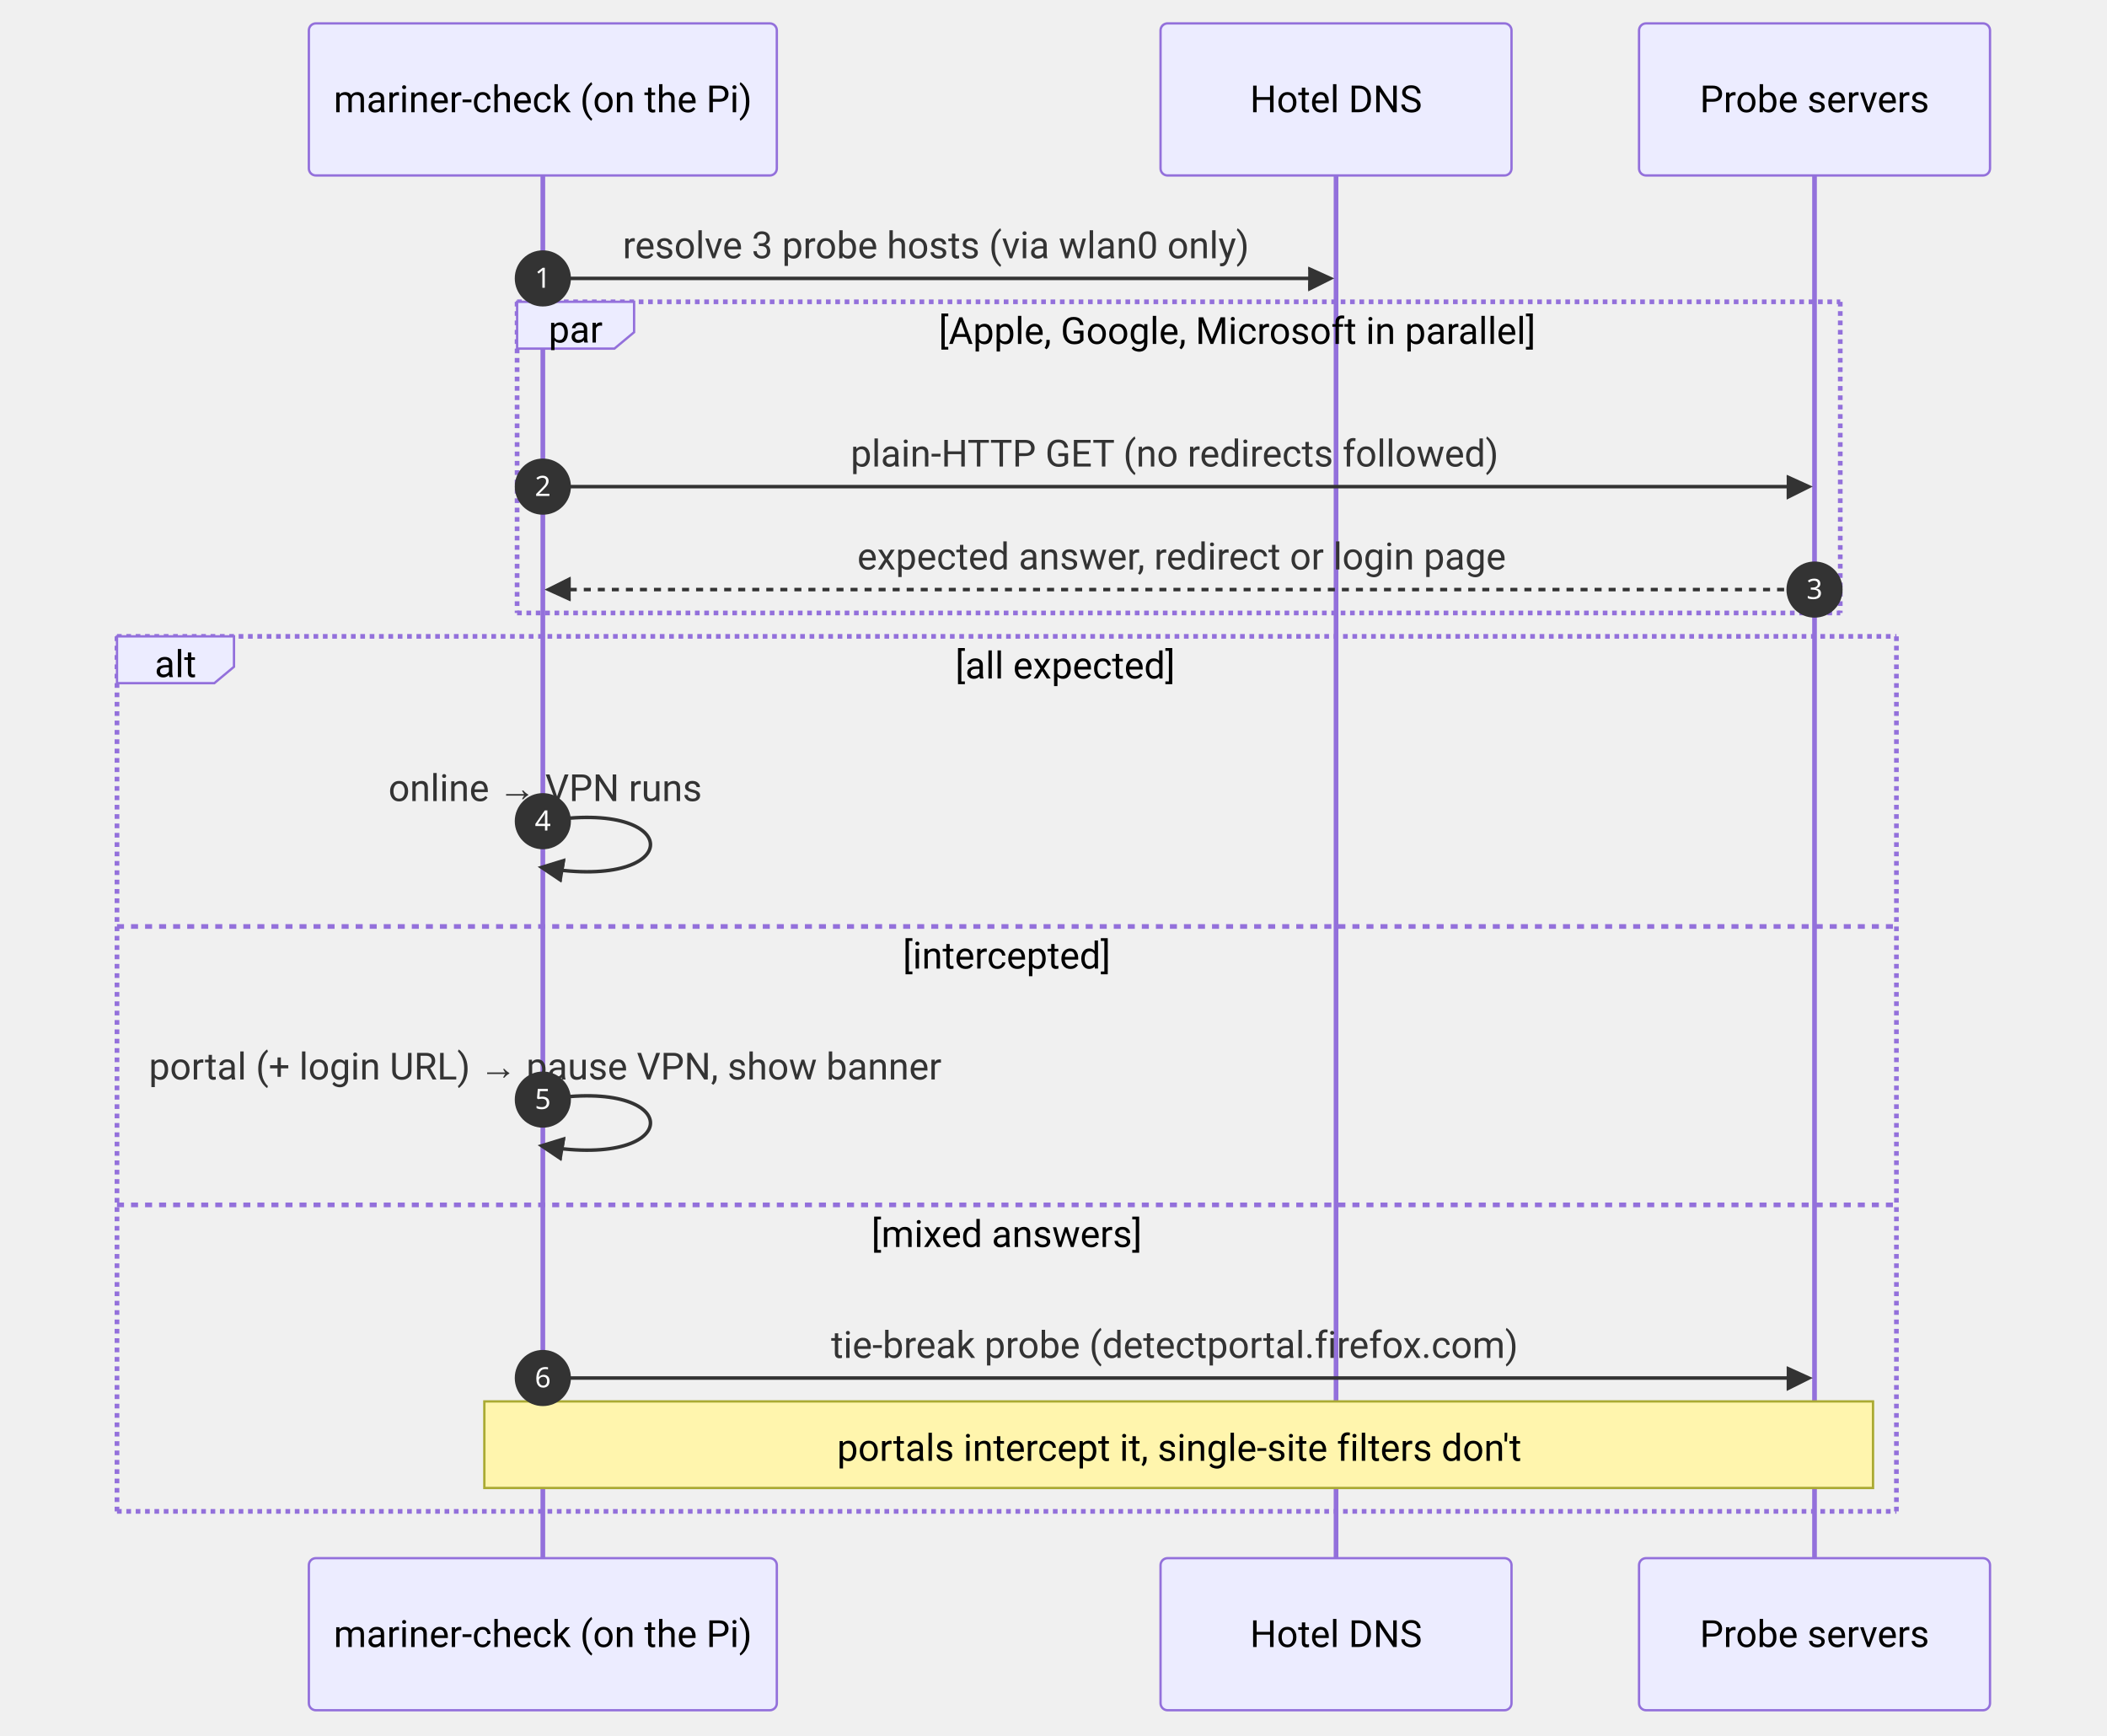
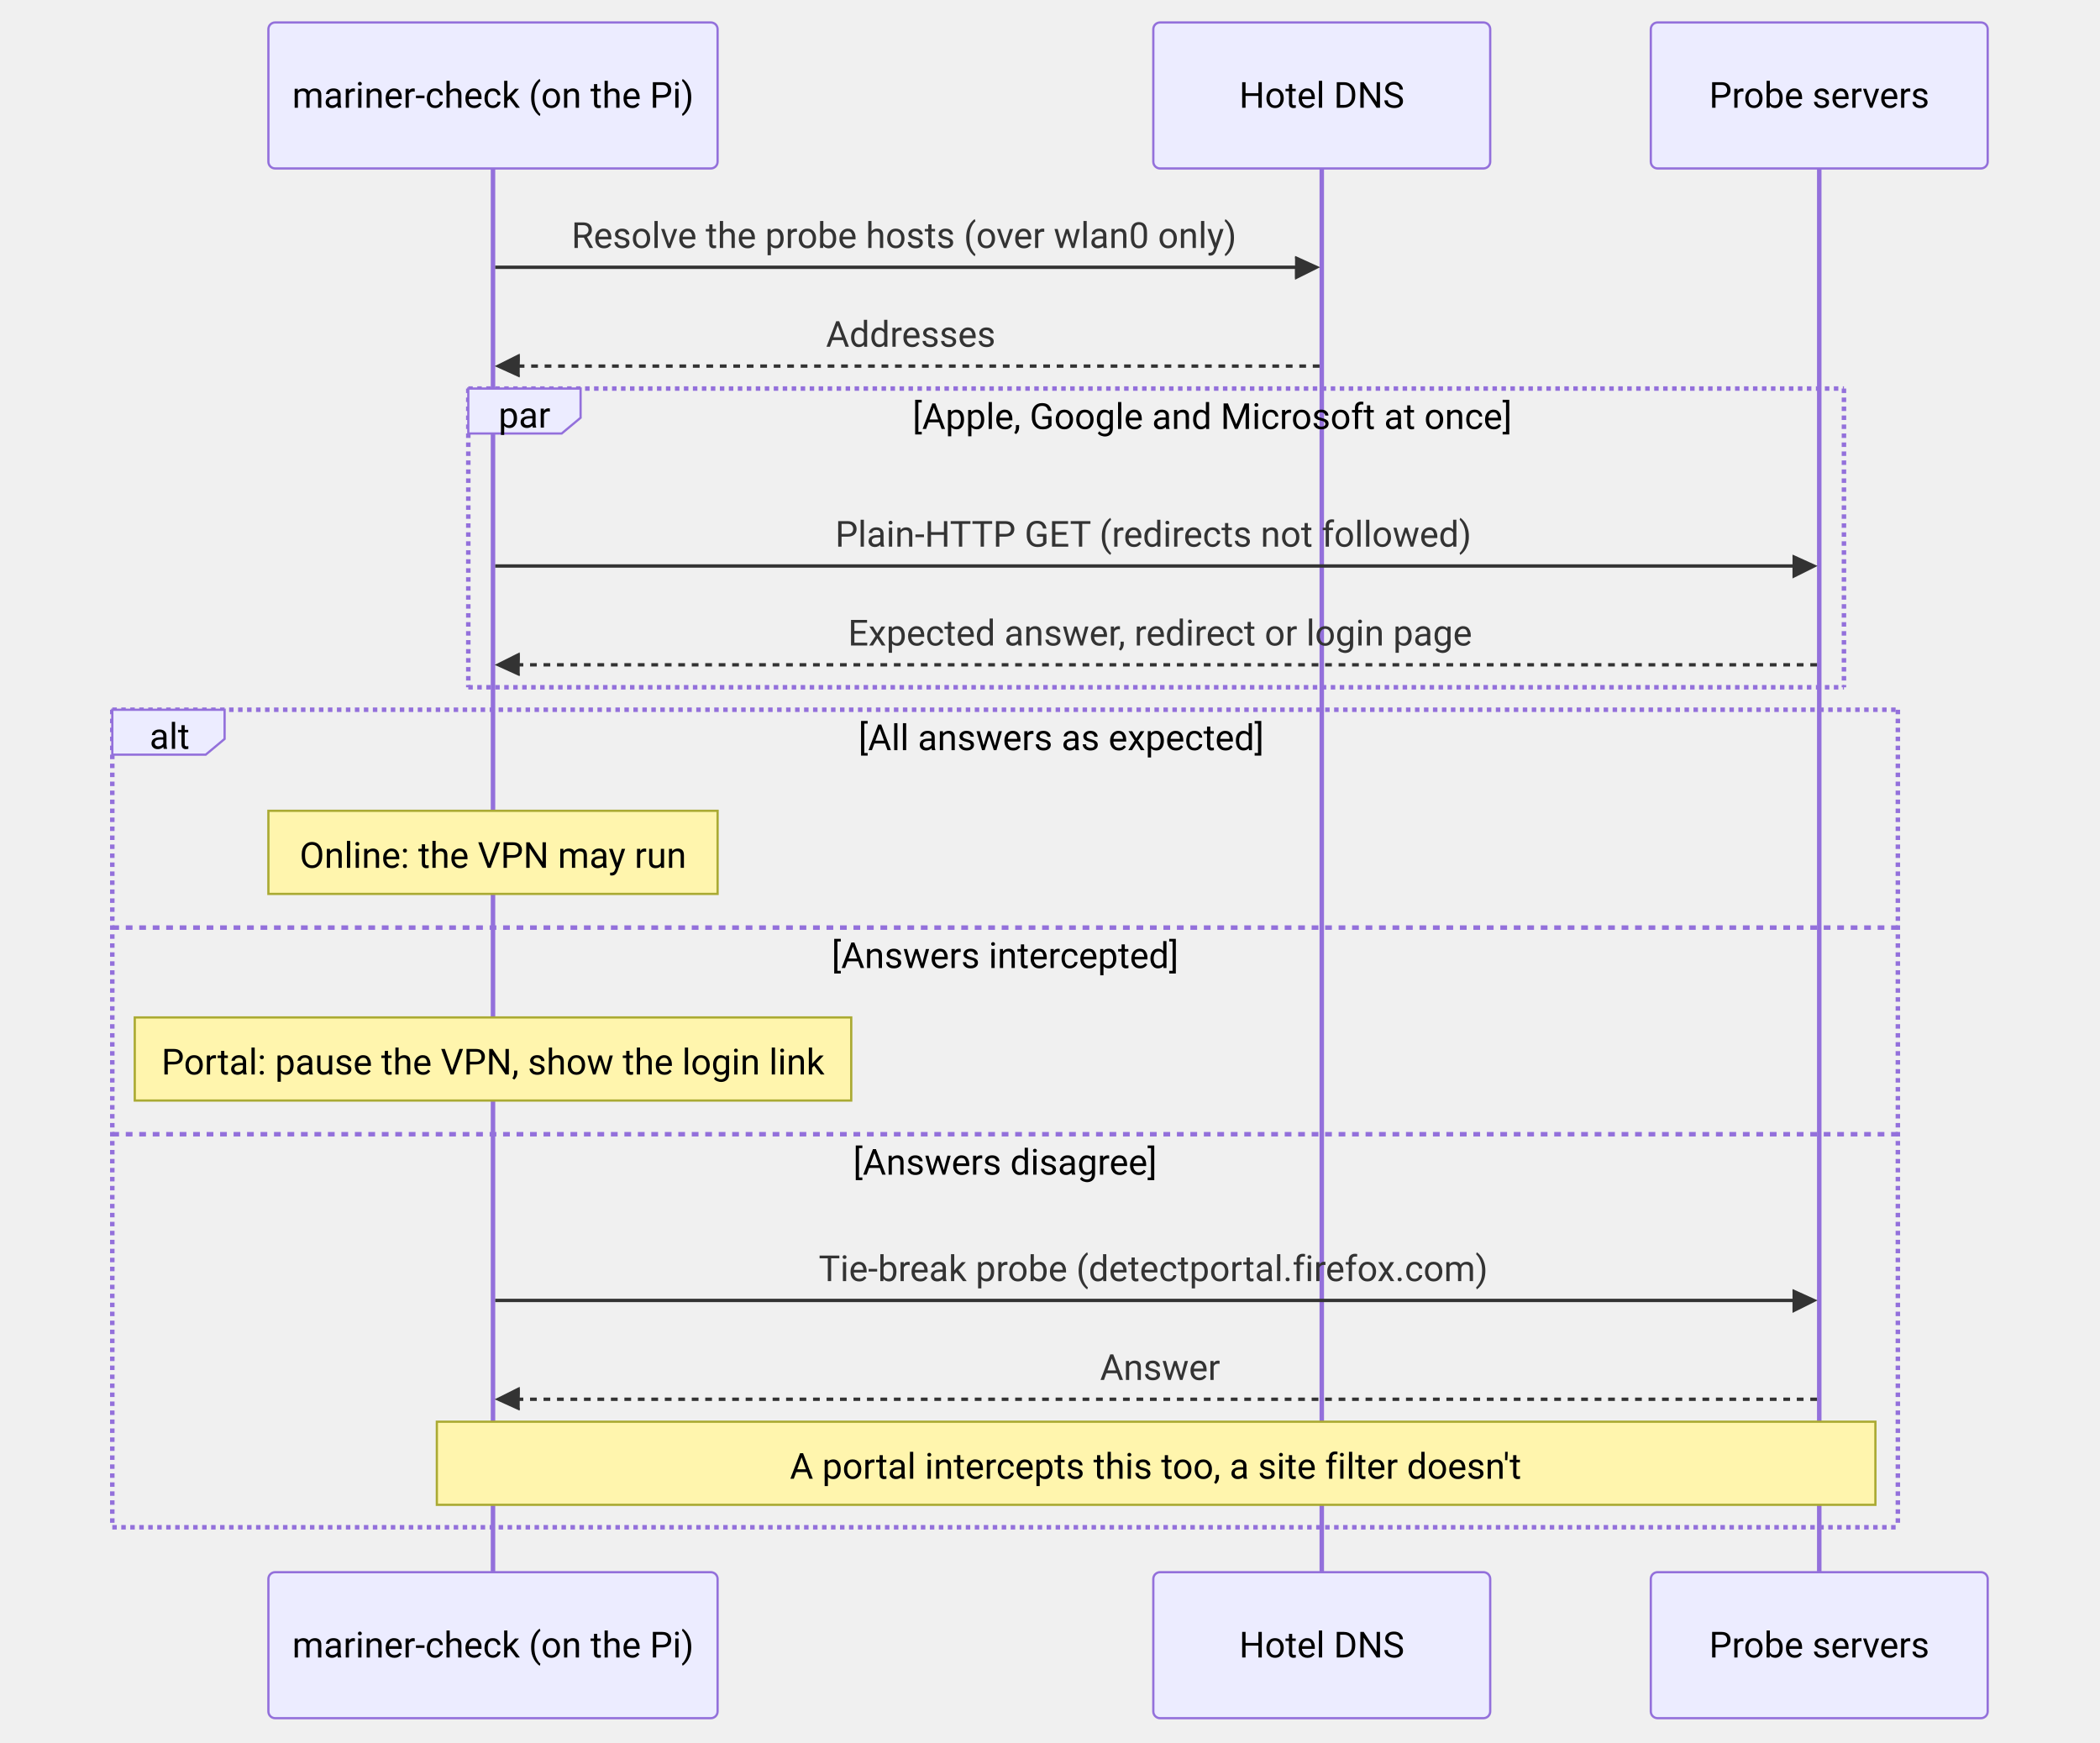
- <svg xmlns="http://www.w3.org/2000/svg" id="d3" width="100%" style="max-width: 900.5px;" viewBox="-132 -10 900.5 742" role="graphics-document document" aria-roledescription="sequence">
+ <svg xmlns="http://www.w3.org/2000/svg" id="d3" width="100%" style="max-width: 935px;" viewBox="-119.5 -10 935 776" role="graphics-document document" aria-roledescription="sequence">
  <g>
-     <rect x="568.5" y="656" fill="#eaeaea" stroke="#666" width="150" height="65" name="W" rx="3" ry="3" class="actor actor-bottom" />
-     <text x="643.5" y="688.5" dominant-baseline="central" alignment-baseline="central" class="actor actor-box" style="text-anchor: middle; font-size: 16px; font-weight: 400; font-family: Roboto, Arial, sans-serif;">
-       <tspan x="643.5" dy="0">Probe servers</tspan>
+     <rect x="615.5" y="690" fill="#eaeaea" stroke="#666" width="150" height="65" name="W" rx="3" ry="3" class="actor actor-bottom" />
+     <text x="690.5" y="722.5" dominant-baseline="central" alignment-baseline="central" class="actor actor-box" style="text-anchor: middle; font-size: 16px; font-weight: 400; font-family: Roboto, Arial, sans-serif;">
+       <tspan x="690.5" dy="0">Probe servers</tspan>
    </text>
  </g>
  <g>
-     <rect x="364" y="656" fill="#eaeaea" stroke="#666" width="150" height="65" name="D" rx="3" ry="3" class="actor actor-bottom" />
-     <text x="439" y="688.5" dominant-baseline="central" alignment-baseline="central" class="actor actor-box" style="text-anchor: middle; font-size: 16px; font-weight: 400; font-family: Roboto, Arial, sans-serif;">
-       <tspan x="439" dy="0">Hotel DNS</tspan>
+     <rect x="394" y="690" fill="#eaeaea" stroke="#666" width="150" height="65" name="D" rx="3" ry="3" class="actor actor-bottom" />
+     <text x="469" y="722.5" dominant-baseline="central" alignment-baseline="central" class="actor actor-box" style="text-anchor: middle; font-size: 16px; font-weight: 400; font-family: Roboto, Arial, sans-serif;">
+       <tspan x="469" dy="0">Hotel DNS</tspan>
    </text>
  </g>
  <g>
-     <rect x="0" y="656" fill="#eaeaea" stroke="#666" width="200" height="65" name="M" rx="3" ry="3" class="actor actor-bottom" />
-     <text x="100" y="688.5" dominant-baseline="central" alignment-baseline="central" class="actor actor-box" style="text-anchor: middle; font-size: 16px; font-weight: 400; font-family: Roboto, Arial, sans-serif;">
+     <rect x="0" y="690" fill="#eaeaea" stroke="#666" width="200" height="65" name="M" rx="3" ry="3" class="actor actor-bottom" />
+     <text x="100" y="722.5" dominant-baseline="central" alignment-baseline="central" class="actor actor-box" style="text-anchor: middle; font-size: 16px; font-weight: 400; font-family: Roboto, Arial, sans-serif;">
      <tspan x="100" dy="0">mariner-check (on the Pi)</tspan>
    </text>
  </g>
  <g>
-     <line id="actor2" x1="643.5" y1="65" x2="643.5" y2="656" class="actor-line 200" stroke-width="0.5px" stroke="#999" name="W" data-et="life-line" data-id="W" />
+     <line id="actor2" x1="690.5" y1="65" x2="690.5" y2="690" class="actor-line 200" stroke-width="0.5px" stroke="#999" name="W" data-et="life-line" data-id="W" />
    <g id="root-2" data-et="participant" data-type="participant" data-id="W">
-       <rect x="568.5" y="0" fill="#eaeaea" stroke="#666" width="150" height="65" name="W" rx="3" ry="3" class="actor actor-top" />
-       <text x="643.5" y="32.5" dominant-baseline="central" alignment-baseline="central" class="actor actor-box" style="text-anchor: middle; font-size: 16px; font-weight: 400; font-family: Roboto, Arial, sans-serif;">
-         <tspan x="643.5" dy="0">Probe servers</tspan>
+       <rect x="615.5" y="0" fill="#eaeaea" stroke="#666" width="150" height="65" name="W" rx="3" ry="3" class="actor actor-top" />
+       <text x="690.5" y="32.5" dominant-baseline="central" alignment-baseline="central" class="actor actor-box" style="text-anchor: middle; font-size: 16px; font-weight: 400; font-family: Roboto, Arial, sans-serif;">
+         <tspan x="690.5" dy="0">Probe servers</tspan>
      </text>
    </g>
  </g>
  <g>
-     <line id="actor1" x1="439" y1="65" x2="439" y2="656" class="actor-line 200" stroke-width="0.5px" stroke="#999" name="D" data-et="life-line" data-id="D" />
+     <line id="actor1" x1="469" y1="65" x2="469" y2="690" class="actor-line 200" stroke-width="0.5px" stroke="#999" name="D" data-et="life-line" data-id="D" />
    <g id="root-1" data-et="participant" data-type="participant" data-id="D">
-       <rect x="364" y="0" fill="#eaeaea" stroke="#666" width="150" height="65" name="D" rx="3" ry="3" class="actor actor-top" />
-       <text x="439" y="32.5" dominant-baseline="central" alignment-baseline="central" class="actor actor-box" style="text-anchor: middle; font-size: 16px; font-weight: 400; font-family: Roboto, Arial, sans-serif;">
-         <tspan x="439" dy="0">Hotel DNS</tspan>
+       <rect x="394" y="0" fill="#eaeaea" stroke="#666" width="150" height="65" name="D" rx="3" ry="3" class="actor actor-top" />
+       <text x="469" y="32.5" dominant-baseline="central" alignment-baseline="central" class="actor actor-box" style="text-anchor: middle; font-size: 16px; font-weight: 400; font-family: Roboto, Arial, sans-serif;">
+         <tspan x="469" dy="0">Hotel DNS</tspan>
      </text>
    </g>
  </g>
  <g>
-     <line id="actor0" x1="100" y1="65" x2="100" y2="656" class="actor-line 200" stroke-width="0.5px" stroke="#999" name="M" data-et="life-line" data-id="M" />
+     <line id="actor0" x1="100" y1="65" x2="100" y2="690" class="actor-line 200" stroke-width="0.5px" stroke="#999" name="M" data-et="life-line" data-id="M" />
    <g id="root-0" data-et="participant" data-type="participant" data-id="M">
      <rect x="0" y="0" fill="#eaeaea" stroke="#666" width="200" height="65" name="M" rx="3" ry="3" class="actor actor-top" />
      <text x="100" y="32.5" dominant-baseline="central" alignment-baseline="central" class="actor actor-box" style="text-anchor: middle; font-size: 16px; font-weight: 400; font-family: Roboto, Arial, sans-serif;">
        <tspan x="100" dy="0">mariner-check (on the Pi)</tspan>
      </text>
    </g>
  </g>
  <style>#d3{font-family:Roboto,Arial,sans-serif;font-size:16px;fill:#333;}@keyframes edge-animation-frame{from{stroke-dashoffset:0;}}@keyframes dash{to{stroke-dashoffset:0;}}#d3 .edge-animation-slow{stroke-dasharray:9,5!important;stroke-dashoffset:900;animation:dash 50s linear infinite;stroke-linecap:round;}#d3 .edge-animation-fast{stroke-dasharray:9,5!important;stroke-dashoffset:900;animation:dash 20s linear infinite;stroke-linecap:round;}#d3 .error-icon{fill:#552222;}#d3 .error-text{fill:#552222;stroke:#552222;}#d3 .edge-thickness-normal{stroke-width:1px;}#d3 .edge-thickness-thick{stroke-width:3.5px;}#d3 .edge-pattern-solid{stroke-dasharray:0;}#d3 .edge-thickness-invisible{stroke-width:0;fill:none;}#d3 .edge-pattern-dashed{stroke-dasharray:3;}#d3 .edge-pattern-dotted{stroke-dasharray:2;}#d3 .marker{fill:#333333;stroke:#333333;}#d3 .marker.cross{stroke:#333333;}#d3 svg{font-family:Roboto,Arial,sans-serif;font-size:16px;}#d3 p{margin:0;}#d3 .actor{stroke:#9370DB;fill:#ECECFF;stroke-width:1;}#d3 rect.actor.outer-path[data-look="neo"]{filter:drop-shadow(1px 2px 2px rgba(185, 185, 185, 1));}#d3 rect.note[data-look="neo"]{stroke:#aaaa33;fill:#fff5ad;filter:drop-shadow(1px 2px 2px rgba(185, 185, 185, 1));}#d3 text.actor&gt;tspan{fill:black;stroke:none;}#d3 .actor-line{stroke:#9370DB;}#d3 .innerArc{stroke-width:1.5;stroke-dasharray:none;}#d3 .messageLine0{stroke-width:1.5;stroke-dasharray:none;stroke:#333;}#d3 .messageLine1{stroke-width:1.5;stroke-dasharray:2,2;stroke:#333;}#d3 [id$="-arrowhead"] path{fill:#333;stroke:#333;}#d3 .sequenceNumber{fill:white;}#d3 [id$="-sequencenumber"]{fill:#333;}#d3 [id$="-crosshead"] path{fill:#333;stroke:#333;}#d3 .messageText{fill:#333;stroke:none;}#d3 .labelBox{stroke:#9370DB;fill:#ECECFF;filter:none;}#d3 .labelText,#d3 .labelText&gt;tspan{fill:black;stroke:none;}#d3 .loopText,#d3 .loopText&gt;tspan{fill:black;stroke:none;}#d3 .sectionTitle,#d3 .sectionTitle&gt;tspan{fill:black;stroke:none;}#d3 .loopLine{stroke-width:2px;stroke-dasharray:2,2;stroke:#9370DB;fill:#9370DB;}#d3 .note{stroke:#aaaa33;fill:#fff5ad;}#d3 .noteText,#d3 .noteText&gt;tspan{fill:black;stroke:none;font-weight:normal;}#d3 .activation0{fill:#f4f4f4;stroke:#666;}#d3 .activation1{fill:#f4f4f4;stroke:#666;}#d3 .activation2{fill:#f4f4f4;stroke:#666;}#d3 .actorPopupMenu{position:absolute;}#d3 .actorPopupMenuPanel{position:absolute;fill:#ECECFF;box-shadow:0px 8px 16px 0px rgba(0,0,0,0.2);filter:drop-shadow(3px 5px 2px rgb(0 0 0 / 0.4));}#d3 .actor-man circle,#d3 line{fill:#ECECFF;stroke-width:2px;}#d3 g rect.rect{filter:drop-shadow(1px 2px 2px rgba(185, 185, 185, 1));stroke:#9370DB;}#d3 .node .neo-node{stroke:#9370DB;}#d3 [data-look="neo"].node rect,#d3 [data-look="neo"].cluster rect,#d3 [data-look="neo"].node polygon{stroke:#9370DB;filter:drop-shadow(1px 2px 2px rgba(185, 185, 185, 1));}#d3 [data-look="neo"].swimlane.cluster rect{filter:none;}#d3 [data-look="neo"].node path{stroke:#9370DB;stroke-width:1px;}#d3 [data-look="neo"].node .outer-path{filter:drop-shadow(1px 2px 2px rgba(185, 185, 185, 1));}#d3 [data-look="neo"].node .neo-line path{stroke:#9370DB;filter:none;}#d3 [data-look="neo"].node circle{stroke:#9370DB;filter:drop-shadow(1px 2px 2px rgba(185, 185, 185, 1));}#d3 [data-look="neo"].node circle .state-start{fill:#000000;}#d3 [data-look="neo"].icon-shape .icon{fill:#9370DB;filter:drop-shadow(1px 2px 2px rgba(185, 185, 185, 1));}#d3 [data-look="neo"].icon-shape .icon-neo path{stroke:#9370DB;filter:drop-shadow(1px 2px 2px rgba(185, 185, 185, 1));}#d3 :root{--mermaid-font-family:Roboto,Arial,sans-serif;}</style>
  <g />
  <defs>
    <symbol id="d3-computer" width="24" height="24">
      <path transform="scale(.5)" d="M2 2v13h20v-13h-20zm18 11h-16v-9h16v9zm-10.228 6l.466-1h3.524l.467 1h-4.457zm14.228 3h-24l2-6h2.104l-1.33 4h18.45l-1.297-4h2.073l2 6zm-5-10h-14v-7h14v7z" />
    </symbol>
  </defs>
  <defs>
    <symbol id="d3-database" fill-rule="evenodd" clip-rule="evenodd">
      <path transform="scale(.5)" d="M12.258.001l.256.004.255.005.253.008.251.01.249.012.247.015.246.016.242.019.241.02.239.023.236.024.233.027.231.028.229.031.225.032.223.034.22.036.217.038.214.04.211.041.208.043.205.045.201.046.198.048.194.05.191.051.187.053.183.054.18.056.175.057.172.059.168.06.163.061.16.063.155.064.15.066.074.033.073.033.071.034.07.034.069.035.068.035.067.035.066.035.064.036.064.036.062.036.06.036.06.037.058.037.058.037.055.038.055.038.053.038.052.038.051.039.05.039.048.039.047.039.045.04.044.04.043.04.041.04.04.041.039.041.037.041.036.041.034.041.033.042.032.042.03.042.029.042.027.042.026.043.024.043.023.043.021.043.02.043.018.044.017.043.015.044.013.044.012.044.011.045.009.044.007.045.006.045.004.045.002.045.001.045v17l-.001.045-.002.045-.004.045-.006.045-.007.045-.009.044-.011.045-.012.044-.013.044-.015.044-.017.043-.018.044-.02.043-.021.043-.023.043-.024.043-.026.043-.027.042-.029.042-.03.042-.032.042-.033.042-.034.041-.036.041-.037.041-.039.041-.04.041-.041.04-.043.04-.044.04-.045.04-.047.039-.048.039-.05.039-.051.039-.052.038-.053.038-.055.038-.055.038-.058.037-.058.037-.06.037-.06.036-.062.036-.064.036-.064.036-.066.035-.067.035-.068.035-.069.035-.07.034-.071.034-.073.033-.074.033-.15.066-.155.064-.16.063-.163.061-.168.06-.172.059-.175.057-.18.056-.183.054-.187.053-.191.051-.194.05-.198.048-.201.046-.205.045-.208.043-.211.041-.214.04-.217.038-.22.036-.223.034-.225.032-.229.031-.231.028-.233.027-.236.024-.239.023-.241.02-.242.019-.246.016-.247.015-.249.012-.251.01-.253.008-.255.005-.256.004-.258.001-.258-.001-.256-.004-.255-.005-.253-.008-.251-.01-.249-.012-.247-.015-.245-.016-.243-.019-.241-.02-.238-.023-.236-.024-.234-.027-.231-.028-.228-.031-.226-.032-.223-.034-.22-.036-.217-.038-.214-.04-.211-.041-.208-.043-.204-.045-.201-.046-.198-.048-.195-.05-.19-.051-.187-.053-.184-.054-.179-.056-.176-.057-.172-.059-.167-.06-.164-.061-.159-.063-.155-.064-.151-.066-.074-.033-.072-.033-.072-.034-.07-.034-.069-.035-.068-.035-.067-.035-.066-.035-.064-.036-.063-.036-.062-.036-.061-.036-.06-.037-.058-.037-.057-.037-.056-.038-.055-.038-.053-.038-.052-.038-.051-.039-.049-.039-.049-.039-.046-.039-.046-.04-.044-.04-.043-.04-.041-.04-.04-.041-.039-.041-.037-.041-.036-.041-.034-.041-.033-.042-.032-.042-.03-.042-.029-.042-.027-.042-.026-.043-.024-.043-.023-.043-.021-.043-.02-.043-.018-.044-.017-.043-.015-.044-.013-.044-.012-.044-.011-.045-.009-.044-.007-.045-.006-.045-.004-.045-.002-.045-.001-.045v-17l.001-.045.002-.045.004-.045.006-.045.007-.045.009-.044.011-.045.012-.044.013-.044.015-.044.017-.043.018-.044.02-.043.021-.043.023-.043.024-.043.026-.043.027-.042.029-.042.03-.042.032-.042.033-.042.034-.041.036-.041.037-.041.039-.041.04-.041.041-.04.043-.04.044-.04.046-.04.046-.039.049-.039.049-.039.051-.039.052-.038.053-.038.055-.038.056-.038.057-.037.058-.037.06-.037.061-.036.062-.036.063-.036.064-.036.066-.035.067-.035.068-.035.069-.035.07-.034.072-.034.072-.033.074-.033.151-.066.155-.064.159-.063.164-.061.167-.06.172-.059.176-.057.179-.056.184-.054.187-.053.19-.051.195-.05.198-.048.201-.046.204-.045.208-.043.211-.041.214-.04.217-.038.22-.036.223-.034.226-.032.228-.031.231-.028.234-.027.236-.024.238-.023.241-.02.243-.019.245-.016.247-.015.249-.012.251-.01.253-.008.255-.005.256-.004.258-.001.258.001zm-9.258 20.499v.01l.001.021.003.021.004.022.005.021.006.022.007.022.009.023.01.022.011.023.012.023.013.023.015.023.016.024.017.023.018.024.019.024.021.024.022.025.023.024.024.025.052.049.056.05.061.051.066.051.07.051.075.051.079.052.084.052.088.052.092.052.097.052.102.051.105.052.11.052.114.051.119.051.123.051.127.05.131.05.135.05.139.048.144.049.147.047.152.047.155.047.16.045.163.045.167.043.171.043.176.041.178.041.183.039.187.039.19.037.194.035.197.035.202.033.204.031.209.03.212.029.216.027.219.025.222.024.226.021.23.02.233.018.236.016.24.015.243.012.246.01.249.008.253.005.256.004.259.001.26-.001.257-.004.254-.005.25-.008.247-.011.244-.012.241-.014.237-.016.233-.018.231-.021.226-.021.224-.024.22-.026.216-.027.212-.028.21-.031.205-.031.202-.034.198-.034.194-.036.191-.037.187-.039.183-.04.179-.04.175-.042.172-.043.168-.044.163-.045.16-.046.155-.046.152-.047.148-.048.143-.049.139-.049.136-.05.131-.05.126-.05.123-.051.118-.052.114-.051.11-.052.106-.052.101-.052.096-.052.092-.052.088-.053.083-.051.079-.052.074-.052.07-.051.065-.051.06-.051.056-.05.051-.05.023-.024.023-.025.021-.024.02-.024.019-.024.018-.024.017-.024.015-.023.014-.024.013-.023.012-.023.01-.023.01-.022.008-.022.006-.022.006-.022.004-.022.004-.021.001-.021.001-.021v-4.127l-.077.055-.08.053-.083.054-.085.053-.087.052-.09.052-.093.051-.095.05-.097.05-.1.049-.102.049-.105.048-.106.047-.109.047-.111.046-.114.045-.115.045-.118.044-.12.043-.122.042-.124.042-.126.041-.128.04-.13.04-.132.038-.134.038-.135.037-.138.037-.139.035-.142.035-.143.034-.144.033-.147.032-.148.031-.15.03-.151.03-.153.029-.154.027-.156.027-.158.026-.159.025-.161.024-.162.023-.163.022-.165.021-.166.02-.167.019-.169.018-.169.017-.171.016-.173.015-.173.014-.175.013-.175.012-.177.011-.178.01-.179.008-.179.008-.181.006-.182.005-.182.004-.184.003-.184.002h-.37l-.184-.002-.184-.003-.182-.004-.182-.005-.181-.006-.179-.008-.179-.008-.178-.01-.176-.011-.176-.012-.175-.013-.173-.014-.172-.015-.171-.016-.17-.017-.169-.018-.167-.019-.166-.02-.165-.021-.163-.022-.162-.023-.161-.024-.159-.025-.157-.026-.156-.027-.155-.027-.153-.029-.151-.03-.15-.03-.148-.031-.146-.032-.145-.033-.143-.034-.141-.035-.14-.035-.137-.037-.136-.037-.134-.038-.132-.038-.13-.04-.128-.04-.126-.041-.124-.042-.122-.042-.12-.044-.117-.043-.116-.045-.113-.045-.112-.046-.109-.047-.106-.047-.105-.048-.102-.049-.1-.049-.097-.05-.095-.05-.093-.052-.09-.051-.087-.052-.085-.053-.083-.054-.08-.054-.077-.054v4.127zm0-5.654v.011l.001.021.003.021.004.021.005.022.006.022.007.022.009.022.01.022.011.023.012.023.013.023.015.024.016.023.017.024.018.024.019.024.021.024.022.024.023.025.024.024.052.05.056.05.061.05.066.051.07.051.075.052.079.051.084.052.088.052.092.052.097.052.102.052.105.052.11.051.114.051.119.052.123.05.127.051.131.05.135.049.139.049.144.048.147.048.152.047.155.046.16.045.163.045.167.044.171.042.176.042.178.04.183.04.187.038.19.037.194.036.197.034.202.033.204.032.209.03.212.028.216.027.219.025.222.024.226.022.23.02.233.018.236.016.24.014.243.012.246.01.249.008.253.006.256.003.259.001.26-.001.257-.003.254-.006.25-.008.247-.01.244-.012.241-.015.237-.016.233-.018.231-.02.226-.022.224-.024.22-.025.216-.027.212-.029.21-.03.205-.032.202-.033.198-.035.194-.036.191-.037.187-.039.183-.039.179-.041.175-.042.172-.043.168-.044.163-.045.16-.045.155-.047.152-.047.148-.048.143-.048.139-.05.136-.049.131-.05.126-.051.123-.051.118-.051.114-.052.11-.052.106-.052.101-.052.096-.052.092-.052.088-.052.083-.052.079-.052.074-.051.07-.052.065-.051.06-.05.056-.051.051-.049.023-.025.023-.024.021-.025.02-.024.019-.024.018-.024.017-.024.015-.023.014-.023.013-.024.012-.022.01-.023.01-.023.008-.022.006-.022.006-.022.004-.021.004-.022.001-.021.001-.021v-4.139l-.077.054-.08.054-.083.054-.085.052-.087.053-.09.051-.093.051-.095.051-.097.05-.1.049-.102.049-.105.048-.106.047-.109.047-.111.046-.114.045-.115.044-.118.044-.12.044-.122.042-.124.042-.126.041-.128.04-.13.039-.132.039-.134.038-.135.037-.138.036-.139.036-.142.035-.143.033-.144.033-.147.033-.148.031-.15.03-.151.03-.153.028-.154.028-.156.027-.158.026-.159.025-.161.024-.162.023-.163.022-.165.021-.166.02-.167.019-.169.018-.169.017-.171.016-.173.015-.173.014-.175.013-.175.012-.177.011-.178.009-.179.009-.179.007-.181.007-.182.005-.182.004-.184.003-.184.002h-.37l-.184-.002-.184-.003-.182-.004-.182-.005-.181-.007-.179-.007-.179-.009-.178-.009-.176-.011-.176-.012-.175-.013-.173-.014-.172-.015-.171-.016-.17-.017-.169-.018-.167-.019-.166-.02-.165-.021-.163-.022-.162-.023-.161-.024-.159-.025-.157-.026-.156-.027-.155-.028-.153-.028-.151-.03-.15-.03-.148-.031-.146-.033-.145-.033-.143-.033-.141-.035-.14-.036-.137-.036-.136-.037-.134-.038-.132-.039-.13-.039-.128-.04-.126-.041-.124-.042-.122-.043-.12-.043-.117-.044-.116-.044-.113-.046-.112-.046-.109-.046-.106-.047-.105-.048-.102-.049-.1-.049-.097-.05-.095-.051-.093-.051-.09-.051-.087-.053-.085-.052-.083-.054-.08-.054-.077-.054v4.139zm0-5.666v.011l.001.02.003.022.004.021.005.022.006.021.007.022.009.023.01.022.011.023.012.023.013.023.015.023.016.024.017.024.018.023.019.024.021.025.022.024.023.024.024.025.052.05.056.05.061.05.066.051.07.051.075.052.079.051.084.052.088.052.092.052.097.052.102.052.105.051.11.052.114.051.119.051.123.051.127.05.131.05.135.05.139.049.144.048.147.048.152.047.155.046.16.045.163.045.167.043.171.043.176.042.178.04.183.04.187.038.19.037.194.036.197.034.202.033.204.032.209.03.212.028.216.027.219.025.222.024.226.021.23.02.233.018.236.017.24.014.243.012.246.01.249.008.253.006.256.003.259.001.26-.001.257-.003.254-.006.25-.008.247-.01.244-.013.241-.014.237-.016.233-.018.231-.02.226-.022.224-.024.22-.025.216-.027.212-.029.21-.03.205-.032.202-.033.198-.035.194-.036.191-.037.187-.039.183-.039.179-.041.175-.042.172-.043.168-.044.163-.045.16-.045.155-.047.152-.047.148-.048.143-.049.139-.049.136-.049.131-.051.126-.05.123-.051.118-.052.114-.051.11-.052.106-.052.101-.052.096-.052.092-.052.088-.052.083-.052.079-.052.074-.052.07-.051.065-.051.06-.051.056-.05.051-.049.023-.025.023-.025.021-.024.02-.024.019-.024.018-.024.017-.024.015-.023.014-.024.013-.023.012-.023.01-.022.01-.023.008-.022.006-.022.006-.022.004-.022.004-.021.001-.021.001-.021v-4.153l-.077.054-.08.054-.083.053-.085.053-.087.053-.09.051-.093.051-.095.051-.097.05-.1.049-.102.048-.105.048-.106.048-.109.046-.111.046-.114.046-.115.044-.118.044-.12.043-.122.043-.124.042-.126.041-.128.04-.13.039-.132.039-.134.038-.135.037-.138.036-.139.036-.142.034-.143.034-.144.033-.147.032-.148.032-.15.03-.151.03-.153.028-.154.028-.156.027-.158.026-.159.024-.161.024-.162.023-.163.023-.165.021-.166.02-.167.019-.169.018-.169.017-.171.016-.173.015-.173.014-.175.013-.175.012-.177.01-.178.01-.179.009-.179.007-.181.006-.182.006-.182.004-.184.003-.184.001-.185.001-.185-.001-.184-.001-.184-.003-.182-.004-.182-.006-.181-.006-.179-.007-.179-.009-.178-.01-.176-.01-.176-.012-.175-.013-.173-.014-.172-.015-.171-.016-.17-.017-.169-.018-.167-.019-.166-.02-.165-.021-.163-.023-.162-.023-.161-.024-.159-.024-.157-.026-.156-.027-.155-.028-.153-.028-.151-.03-.15-.03-.148-.032-.146-.032-.145-.033-.143-.034-.141-.034-.14-.036-.137-.036-.136-.037-.134-.038-.132-.039-.13-.039-.128-.041-.126-.041-.124-.041-.122-.043-.12-.043-.117-.044-.116-.044-.113-.046-.112-.046-.109-.046-.106-.048-.105-.048-.102-.048-.1-.05-.097-.049-.095-.051-.093-.051-.09-.052-.087-.052-.085-.053-.083-.053-.08-.054-.077-.054v4.153zm8.74-8.179l-.257.004-.254.005-.25.008-.247.011-.244.012-.241.014-.237.016-.233.018-.231.021-.226.022-.224.023-.22.026-.216.027-.212.028-.21.031-.205.032-.202.033-.198.034-.194.036-.191.038-.187.038-.183.04-.179.041-.175.042-.172.043-.168.043-.163.045-.16.046-.155.046-.152.048-.148.048-.143.048-.139.049-.136.05-.131.05-.126.051-.123.051-.118.051-.114.052-.11.052-.106.052-.101.052-.096.052-.092.052-.088.052-.083.052-.079.052-.074.051-.07.052-.065.051-.06.05-.056.05-.051.05-.023.025-.023.024-.021.024-.02.025-.019.024-.018.024-.017.023-.015.024-.014.023-.013.023-.012.023-.01.023-.01.022-.008.022-.006.023-.006.021-.004.022-.004.021-.001.021-.001.021.001.021.001.021.004.021.004.022.006.021.006.023.008.022.01.022.01.023.012.023.013.023.014.023.015.024.017.023.018.024.019.024.02.025.021.024.023.024.023.025.051.05.056.05.06.05.065.051.07.052.074.051.079.052.083.052.088.052.092.052.096.052.101.052.106.052.11.052.114.052.118.051.123.051.126.051.131.05.136.05.139.049.143.048.148.048.152.048.155.046.16.046.163.045.168.043.172.043.175.042.179.041.183.04.187.038.191.038.194.036.198.034.202.033.205.032.21.031.212.028.216.027.22.026.224.023.226.022.231.021.233.018.237.016.241.014.244.012.247.011.25.008.254.005.257.004.26.001.26-.001.257-.004.254-.005.25-.008.247-.011.244-.012.241-.014.237-.016.233-.018.231-.021.226-.022.224-.023.22-.026.216-.027.212-.028.21-.031.205-.032.202-.033.198-.034.194-.036.191-.038.187-.038.183-.04.179-.041.175-.042.172-.043.168-.043.163-.045.16-.046.155-.046.152-.048.148-.048.143-.048.139-.049.136-.05.131-.05.126-.051.123-.051.118-.051.114-.052.11-.052.106-.052.101-.052.096-.052.092-.052.088-.052.083-.052.079-.052.074-.051.07-.052.065-.051.06-.05.056-.05.051-.05.023-.025.023-.024.021-.024.02-.025.019-.024.018-.024.017-.023.015-.024.014-.023.013-.023.012-.023.01-.023.01-.022.008-.022.006-.023.006-.021.004-.022.004-.021.001-.021.001-.021-.001-.021-.001-.021-.004-.021-.004-.022-.006-.021-.006-.023-.008-.022-.01-.022-.01-.023-.012-.023-.013-.023-.014-.023-.015-.024-.017-.023-.018-.024-.019-.024-.02-.025-.021-.024-.023-.024-.023-.025-.051-.05-.056-.05-.06-.05-.065-.051-.07-.052-.074-.051-.079-.052-.083-.052-.088-.052-.092-.052-.096-.052-.101-.052-.106-.052-.11-.052-.114-.052-.118-.051-.123-.051-.126-.051-.131-.05-.136-.05-.139-.049-.143-.048-.148-.048-.152-.048-.155-.046-.16-.046-.163-.045-.168-.043-.172-.043-.175-.042-.179-.041-.183-.04-.187-.038-.191-.038-.194-.036-.198-.034-.202-.033-.205-.032-.21-.031-.212-.028-.216-.027-.22-.026-.224-.023-.226-.022-.231-.021-.233-.018-.237-.016-.241-.014-.244-.012-.247-.011-.25-.008-.254-.005-.257-.004-.26-.001-.26.001z" />
    </symbol>
  </defs>
  <defs>
    <symbol id="d3-clock" width="24" height="24">
      <path transform="scale(.5)" d="M12 2c5.514 0 10 4.486 10 10s-4.486 10-10 10-10-4.486-10-10 4.486-10 10-10zm0-2c-6.627 0-12 5.373-12 12s5.373 12 12 12 12-5.373 12-12-5.373-12-12-12zm5.848 12.459c.202.038.202.333.001.372-1.907.361-6.045 1.111-6.547 1.111-.719 0-1.301-.582-1.301-1.301 0-.512.77-5.447 1.125-7.445.034-.192.312-.181.343.014l.985 6.238 5.394 1.011z" />
    </symbol>
  </defs>
  <defs>
    <marker id="d3-arrowhead" refX="7.9" refY="5" markerUnits="userSpaceOnUse" markerWidth="12" markerHeight="12" orient="auto-start-reverse">
      <path d="M -1 0 L 10 5 L 0 10 z" />
    </marker>
  </defs>
  <defs>
    <marker id="d3-crosshead" markerWidth="15" markerHeight="8" orient="auto" refX="4" refY="4.5">
      <path fill="none" stroke="#000000" stroke-width="1pt" d="M 1,2 L 6,7 M 6,2 L 1,7" style="stroke-dasharray: 0, 0;" />
    </marker>
  </defs>
  <defs>
    <marker id="d3-filled-head" refX="15.5" refY="7" markerWidth="20" markerHeight="28" orient="auto">
      <path d="M 18,7 L9,13 L14,7 L9,1 Z" />
    </marker>
  </defs>
  <defs>
    <marker id="d3-sequencenumber" refX="15" refY="15" markerWidth="60" markerHeight="40" orient="auto">
      <circle cx="15" cy="15" r="6" />
    </marker>
  </defs>
  <defs>
    <marker id="d3-solidTopArrowHead" refX="7.9" refY="7.25" markerUnits="userSpaceOnUse" markerWidth="12" markerHeight="12" orient="auto-start-reverse">
      <path d="M 0 0 L 10 8 L 0 8 z" />
    </marker>
  </defs>
  <defs>
    <marker id="d3-solidBottomArrowHead" refX="7.9" refY="0.75" markerUnits="userSpaceOnUse" markerWidth="12" markerHeight="12" orient="auto-start-reverse">
      <path d="M 0 0 L 10 0 L 0 8 z" />
    </marker>
  </defs>
  <defs>
    <marker id="d3-stickTopArrowHead" refX="7.5" refY="7" markerUnits="userSpaceOnUse" markerWidth="12" markerHeight="12" orient="auto-start-reverse">
      <path d="M 0 0 L 7 7" stroke="black" stroke-width="1.5" fill="none" />
    </marker>
  </defs>
  <defs>
    <marker id="d3-stickBottomArrowHead" refX="7.5" refY="0" markerUnits="userSpaceOnUse" markerWidth="12" markerHeight="12" orient="auto-start-reverse">
      <path d="M 0 7 L 7 0" stroke="black" stroke-width="1.5" fill="none" />
    </marker>
  </defs>
  <g data-et="control-structure" data-id="i5">
-     <line x1="89" y1="119" x2="654.5" y2="119" class="loopLine" />
-     <line x1="654.5" y1="119" x2="654.5" y2="252" class="loopLine" />
-     <line x1="89" y1="252" x2="654.5" y2="252" class="loopLine" />
-     <line x1="89" y1="119" x2="89" y2="252" class="loopLine" />
-     <polygon points="89,119 139,119 139,132 130.6,139 89,139" class="labelBox" />
-     <text x="114" y="132" text-anchor="middle" dominant-baseline="middle" alignment-baseline="middle" class="labelText" style="font-family: Roboto, Arial, sans-serif; font-size: 16px; font-weight: 400;">par</text>
-     <text x="396.75" y="137" text-anchor="middle" class="loopText" style="font-family: Roboto, Arial, sans-serif; font-size: 16px; font-weight: 400;">
-       <tspan x="396.75">[Apple, Google, Microsoft in parallel]</tspan>
+     <line x1="89" y1="163" x2="701.5" y2="163" class="loopLine" />
+     <line x1="701.5" y1="163" x2="701.5" y2="296" class="loopLine" />
+     <line x1="89" y1="296" x2="701.5" y2="296" class="loopLine" />
+     <line x1="89" y1="163" x2="89" y2="296" class="loopLine" />
+     <polygon points="89,163 139,163 139,176 130.6,183 89,183" class="labelBox" />
+     <text x="114" y="176" text-anchor="middle" dominant-baseline="middle" alignment-baseline="middle" class="labelText" style="font-family: Roboto, Arial, sans-serif; font-size: 16px; font-weight: 400;">par</text>
+     <text x="420.25" y="181" text-anchor="middle" class="loopText" style="font-family: Roboto, Arial, sans-serif; font-size: 16px; font-weight: 400;">
+       <tspan x="420.25">[Apple, Google and Microsoft at once]</tspan>
    </text>
  </g>
-   <g data-et="note" data-id="i12">
-     <rect x="75" y="589" fill="#EDF2AE" stroke="#666" width="593.5" height="37" class="note" />
-     <text x="372" y="594" text-anchor="middle" dominant-baseline="middle" alignment-baseline="middle" class="noteText" dy="1em" style="font-family: Roboto, Arial, sans-serif; font-size: 16px; font-weight: 400;">
-       <tspan x="372">portals intercept it, single-site filters don't</tspan>
+   <g data-et="note" data-id="i7">
+     <rect x="0" y="351" fill="#EDF2AE" stroke="#666" width="200" height="37" class="note" />
+     <text x="100" y="356" text-anchor="middle" dominant-baseline="middle" alignment-baseline="middle" class="noteText" dy="1em" style="font-family: Roboto, Arial, sans-serif; font-size: 16px; font-weight: 400;">
+       <tspan x="100">Online: the VPN may run</tspan>
    </text>
  </g>
-   <g data-et="control-structure" data-id="i13">
-     <line x1="-82" y1="262" x2="678.5" y2="262" class="loopLine" />
-     <line x1="678.5" y1="262" x2="678.5" y2="636" class="loopLine" />
-     <line x1="-82" y1="636" x2="678.5" y2="636" class="loopLine" />
-     <line x1="-82" y1="262" x2="-82" y2="636" class="loopLine" />
-     <line x1="-82" y1="386" x2="678.5" y2="386" class="loopLine" style="stroke-dasharray: 3, 3;" />
-     <line x1="-82" y1="505" x2="678.5" y2="505" class="loopLine" style="stroke-dasharray: 3, 3;" />
-     <polygon points="-82,262 -32,262 -32,275 -40.4,282 -82,282" class="labelBox" />
-     <text x="-57" y="275" text-anchor="middle" dominant-baseline="middle" alignment-baseline="middle" class="labelText" style="font-family: Roboto, Arial, sans-serif; font-size: 16px; font-weight: 400;">alt</text>
-     <text x="323.25" y="280" text-anchor="middle" class="loopText" style="font-family: Roboto, Arial, sans-serif; font-size: 16px; font-weight: 400;">
-       <tspan x="323.25">[all expected]</tspan>
+   <g data-et="note" data-id="i9">
+     <rect x="-59.5" y="443" fill="#EDF2AE" stroke="#666" width="319" height="37" class="note" />
+     <text x="100" y="448" text-anchor="middle" dominant-baseline="middle" alignment-baseline="middle" class="noteText" dy="1em" style="font-family: Roboto, Arial, sans-serif; font-size: 16px; font-weight: 400;">
+       <tspan x="100">Portal: pause the VPN, show the login link</tspan>
    </text>
-     <text x="298.25" y="404" text-anchor="middle" class="sectionTitle" style="font-family: Roboto, Arial, sans-serif; font-size: 16px; font-weight: 400;">[intercepted]</text>
-     <text x="298.25" y="523" text-anchor="middle" class="sectionTitle" style="font-family: Roboto, Arial, sans-serif; font-size: 16px; font-weight: 400;">[mixed answers]</text>
  </g>
-   <text x="268" y="80" text-anchor="middle" dominant-baseline="middle" alignment-baseline="middle" class="messageText" dy="1em" style="font-family: Roboto, Arial, sans-serif; font-size: 16px; font-weight: 400;">resolve 3 probe hosts (via wlan0 only)</text>
-   <line x1="107" y1="109" x2="435" y2="109" class="messageLine0" data-et="message" data-id="i1" data-from="M" data-to="D" stroke-width="2" stroke="none" marker-end="url(#d3-arrowhead)" style="fill: none;" />
-   <line x1="100" y1="109" x2="100" y2="109" stroke-width="0" marker-start="url(#d3-sequencenumber)" />
-   <text x="100" y="113" font-family="sans-serif" font-size="12px" text-anchor="middle" class="sequenceNumber">1</text>
-   <text x="370" y="169" text-anchor="middle" dominant-baseline="middle" alignment-baseline="middle" class="messageText" dy="1em" style="font-family: Roboto, Arial, sans-serif; font-size: 16px; font-weight: 400;">plain-HTTP GET (no redirects followed)</text>
-   <line x1="107" y1="198" x2="639.5" y2="198" class="messageLine0" data-et="message" data-id="i3" data-from="M" data-to="W" stroke-width="2" stroke="none" marker-end="url(#d3-arrowhead)" style="fill: none;" />
-   <line x1="100" y1="198" x2="100" y2="198" stroke-width="0" marker-start="url(#d3-sequencenumber)" />
-   <text x="100" y="202" font-family="sans-serif" font-size="12px" text-anchor="middle" class="sequenceNumber">2</text>
-   <text x="373" y="213" text-anchor="middle" dominant-baseline="middle" alignment-baseline="middle" class="messageText" dy="1em" style="font-family: Roboto, Arial, sans-serif; font-size: 16px; font-weight: 400;">expected answer, redirect or login page</text>
-   <line x1="648.5" y1="242" x2="104" y2="242" class="messageLine1" data-et="message" data-id="i4" data-from="W" data-to="M" stroke-width="2" stroke="none" marker-end="url(#d3-arrowhead)" style="stroke-dasharray: 3, 3; fill: none;" />
-   <line x1="643.5" y1="242" x2="643.5" y2="242" stroke-width="0" marker-start="url(#d3-sequencenumber)" />
-   <text x="643.5" y="246" font-family="sans-serif" font-size="12px" text-anchor="middle" class="sequenceNumber">3</text>
-   <text x="101" y="312" text-anchor="middle" dominant-baseline="middle" alignment-baseline="middle" class="messageText" dy="1em" style="font-family: Roboto, Arial, sans-serif; font-size: 16px; font-weight: 400;">online → VPN runs</text>
-   <path d="M 101,341 C 161,331 161,371 101,361" class="messageLine0" data-et="message" data-id="i7" data-from="M" data-to="M" stroke-width="2" stroke="none" marker-end="url(#d3-arrowhead)" x1="107" style="fill: none;" />
-   <line x1="100" y1="341" x2="100" y2="341" stroke-width="0" marker-start="url(#d3-sequencenumber)" />
-   <text x="100" y="345" font-family="sans-serif" font-size="12px" text-anchor="middle" class="sequenceNumber">4</text>
-   <text x="101" y="431" text-anchor="middle" dominant-baseline="middle" alignment-baseline="middle" class="messageText" dy="1em" style="font-family: Roboto, Arial, sans-serif; font-size: 16px; font-weight: 400;">portal (+ login URL) → pause VPN, show banner</text>
-   <path d="M 101,460 C 161,450 161,490 101,480" class="messageLine0" data-et="message" data-id="i9" data-from="M" data-to="M" stroke-width="2" stroke="none" marker-end="url(#d3-arrowhead)" x1="107" style="fill: none;" />
-   <line x1="100" y1="460" x2="100" y2="460" stroke-width="0" marker-start="url(#d3-sequencenumber)" />
-   <text x="100" y="464" font-family="sans-serif" font-size="12px" text-anchor="middle" class="sequenceNumber">5</text>
-   <text x="370" y="550" text-anchor="middle" dominant-baseline="middle" alignment-baseline="middle" class="messageText" dy="1em" style="font-family: Roboto, Arial, sans-serif; font-size: 16px; font-weight: 400;">tie-break probe (detectportal.firefox.com)</text>
-   <line x1="107" y1="579" x2="639.5" y2="579" class="messageLine0" data-et="message" data-id="i11" data-from="M" data-to="W" stroke-width="2" stroke="none" marker-end="url(#d3-arrowhead)" style="fill: none;" />
-   <line x1="100" y1="579" x2="100" y2="579" stroke-width="0" marker-start="url(#d3-sequencenumber)" />
-   <text x="100" y="583" font-family="sans-serif" font-size="12px" text-anchor="middle" class="sequenceNumber">6</text>
+   <g data-et="note" data-id="i13">
+     <rect x="75" y="623" fill="#EDF2AE" stroke="#666" width="640.5" height="37" class="note" />
+     <text x="395" y="628" text-anchor="middle" dominant-baseline="middle" alignment-baseline="middle" class="noteText" dy="1em" style="font-family: Roboto, Arial, sans-serif; font-size: 16px; font-weight: 400;">
+       <tspan x="395">A portal intercepts this too, a site filter doesn't</tspan>
+     </text>
+   </g>
+   <g data-et="control-structure" data-id="i14">
+     <line x1="-69.5" y1="306" x2="725.5" y2="306" class="loopLine" />
+     <line x1="725.5" y1="306" x2="725.5" y2="670" class="loopLine" />
+     <line x1="-69.5" y1="670" x2="725.5" y2="670" class="loopLine" />
+     <line x1="-69.5" y1="306" x2="-69.5" y2="670" class="loopLine" />
+     <line x1="-69.5" y1="403" x2="725.5" y2="403" class="loopLine" style="stroke-dasharray: 3, 3;" />
+     <line x1="-69.5" y1="495" x2="725.5" y2="495" class="loopLine" style="stroke-dasharray: 3, 3;" />
+     <polygon points="-69.5,306 -19.5,306 -19.5,319 -27.9,326 -69.5,326" class="labelBox" />
+     <text x="-44" y="319" text-anchor="middle" dominant-baseline="middle" alignment-baseline="middle" class="labelText" style="font-family: Roboto, Arial, sans-serif; font-size: 16px; font-weight: 400;">alt</text>
+     <text x="353" y="324" text-anchor="middle" class="loopText" style="font-family: Roboto, Arial, sans-serif; font-size: 16px; font-weight: 400;">
+       <tspan x="353">[All answers as expected]</tspan>
+     </text>
+     <text x="328" y="421" text-anchor="middle" class="sectionTitle" style="font-family: Roboto, Arial, sans-serif; font-size: 16px; font-weight: 400;">[Answers intercepted]</text>
+     <text x="328" y="513" text-anchor="middle" class="sectionTitle" style="font-family: Roboto, Arial, sans-serif; font-size: 16px; font-weight: 400;">[Answers disagree]</text>
+   </g>
+   <text x="283" y="80" text-anchor="middle" dominant-baseline="middle" alignment-baseline="middle" class="messageText" dy="1em" style="font-family: Roboto, Arial, sans-serif; font-size: 16px; font-weight: 400;">Resolve the probe hosts (over wlan0 only)</text>
+   <line x1="101" y1="109" x2="465" y2="109" class="messageLine0" data-et="message" data-id="i0" data-from="M" data-to="D" stroke-width="2" stroke="none" marker-end="url(#d3-arrowhead)" style="fill: none;" />
+   <text x="286" y="124" text-anchor="middle" dominant-baseline="middle" alignment-baseline="middle" class="messageText" dy="1em" style="font-family: Roboto, Arial, sans-serif; font-size: 16px; font-weight: 400;">Addresses</text>
+   <line x1="468" y1="153" x2="104" y2="153" class="messageLine1" data-et="message" data-id="i1" data-from="D" data-to="M" stroke-width="2" stroke="none" marker-end="url(#d3-arrowhead)" style="stroke-dasharray: 3, 3; fill: none;" />
+   <text x="394" y="213" text-anchor="middle" dominant-baseline="middle" alignment-baseline="middle" class="messageText" dy="1em" style="font-family: Roboto, Arial, sans-serif; font-size: 16px; font-weight: 400;">Plain-HTTP GET (redirects not followed)</text>
+   <line x1="101" y1="242" x2="686.5" y2="242" class="messageLine0" data-et="message" data-id="i3" data-from="M" data-to="W" stroke-width="2" stroke="none" marker-end="url(#d3-arrowhead)" style="fill: none;" />
+   <text x="397" y="257" text-anchor="middle" dominant-baseline="middle" alignment-baseline="middle" class="messageText" dy="1em" style="font-family: Roboto, Arial, sans-serif; font-size: 16px; font-weight: 400;">Expected answer, redirect or login page</text>
+   <line x1="689.5" y1="286" x2="104" y2="286" class="messageLine1" data-et="message" data-id="i4" data-from="W" data-to="M" stroke-width="2" stroke="none" marker-end="url(#d3-arrowhead)" style="stroke-dasharray: 3, 3; fill: none;" />
+   <text x="394" y="540" text-anchor="middle" dominant-baseline="middle" alignment-baseline="middle" class="messageText" dy="1em" style="font-family: Roboto, Arial, sans-serif; font-size: 16px; font-weight: 400;">Tie-break probe (detectportal.firefox.com)</text>
+   <line x1="101" y1="569" x2="686.5" y2="569" class="messageLine0" data-et="message" data-id="i11" data-from="M" data-to="W" stroke-width="2" stroke="none" marker-end="url(#d3-arrowhead)" style="fill: none;" />
+   <text x="397" y="584" text-anchor="middle" dominant-baseline="middle" alignment-baseline="middle" class="messageText" dy="1em" style="font-family: Roboto, Arial, sans-serif; font-size: 16px; font-weight: 400;">Answer</text>
+   <line x1="689.5" y1="613" x2="104" y2="613" class="messageLine1" data-et="message" data-id="i12" data-from="W" data-to="M" stroke-width="2" stroke="none" marker-end="url(#d3-arrowhead)" style="stroke-dasharray: 3, 3; fill: none;" />
</svg>
